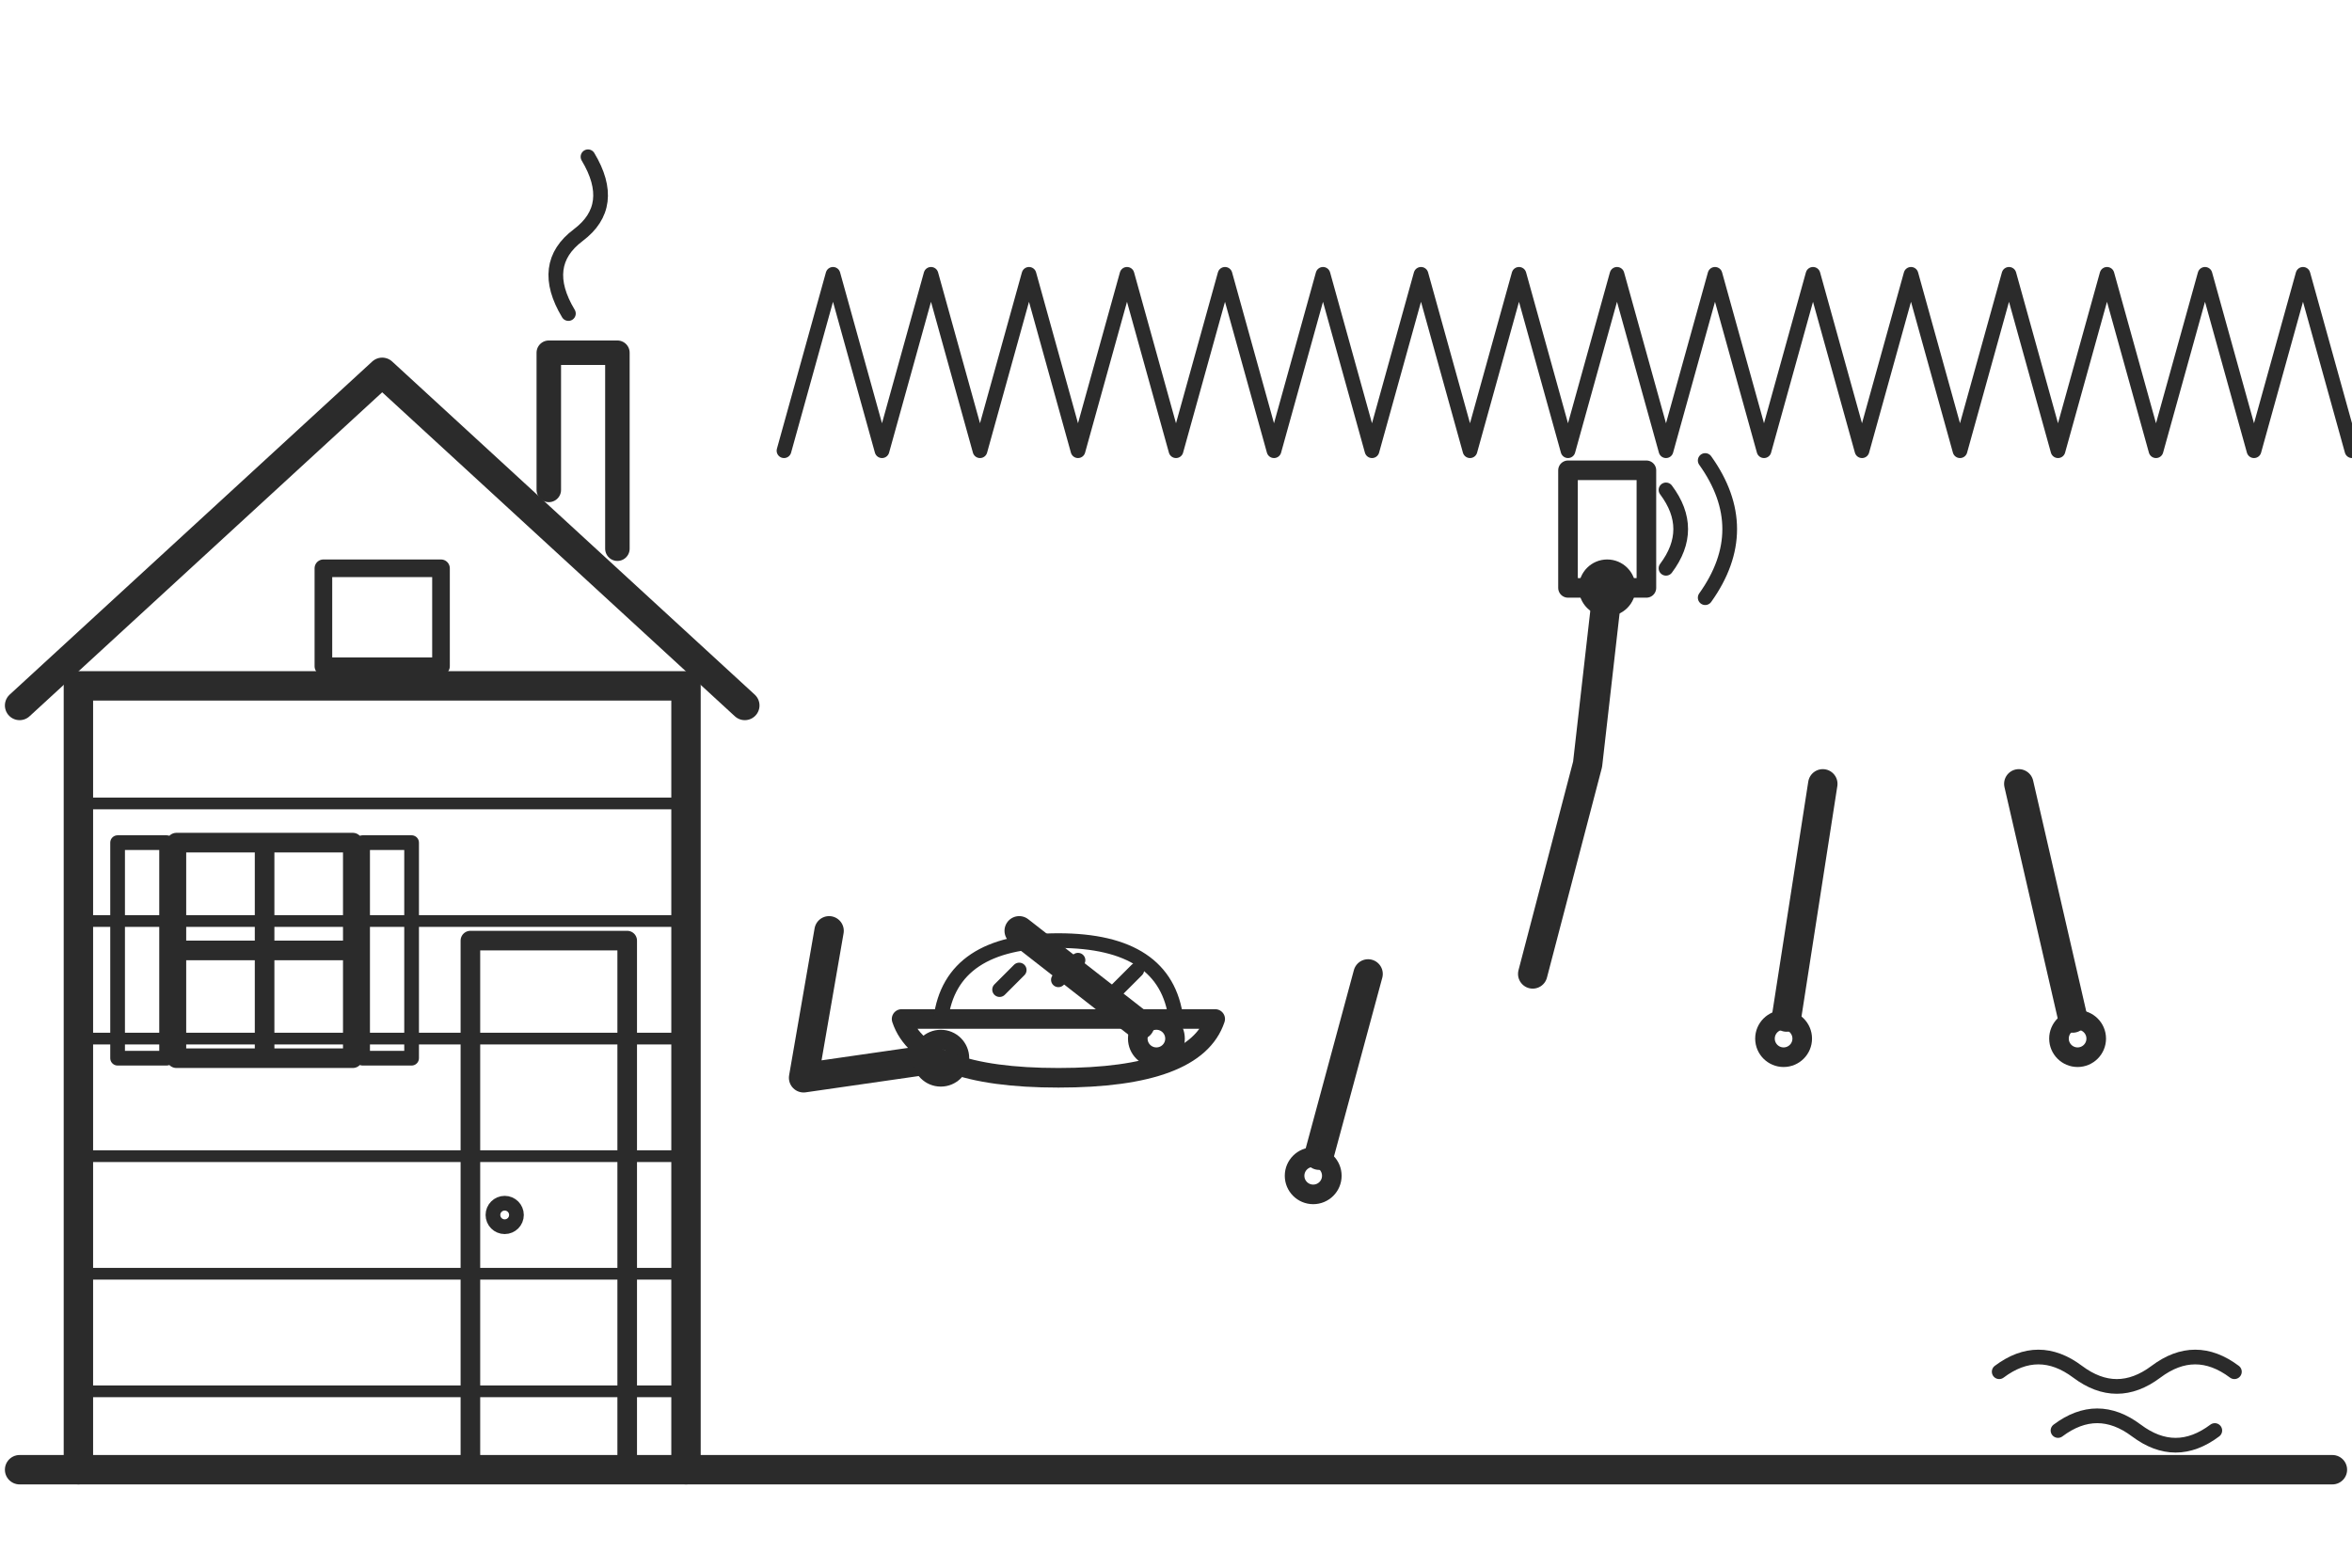
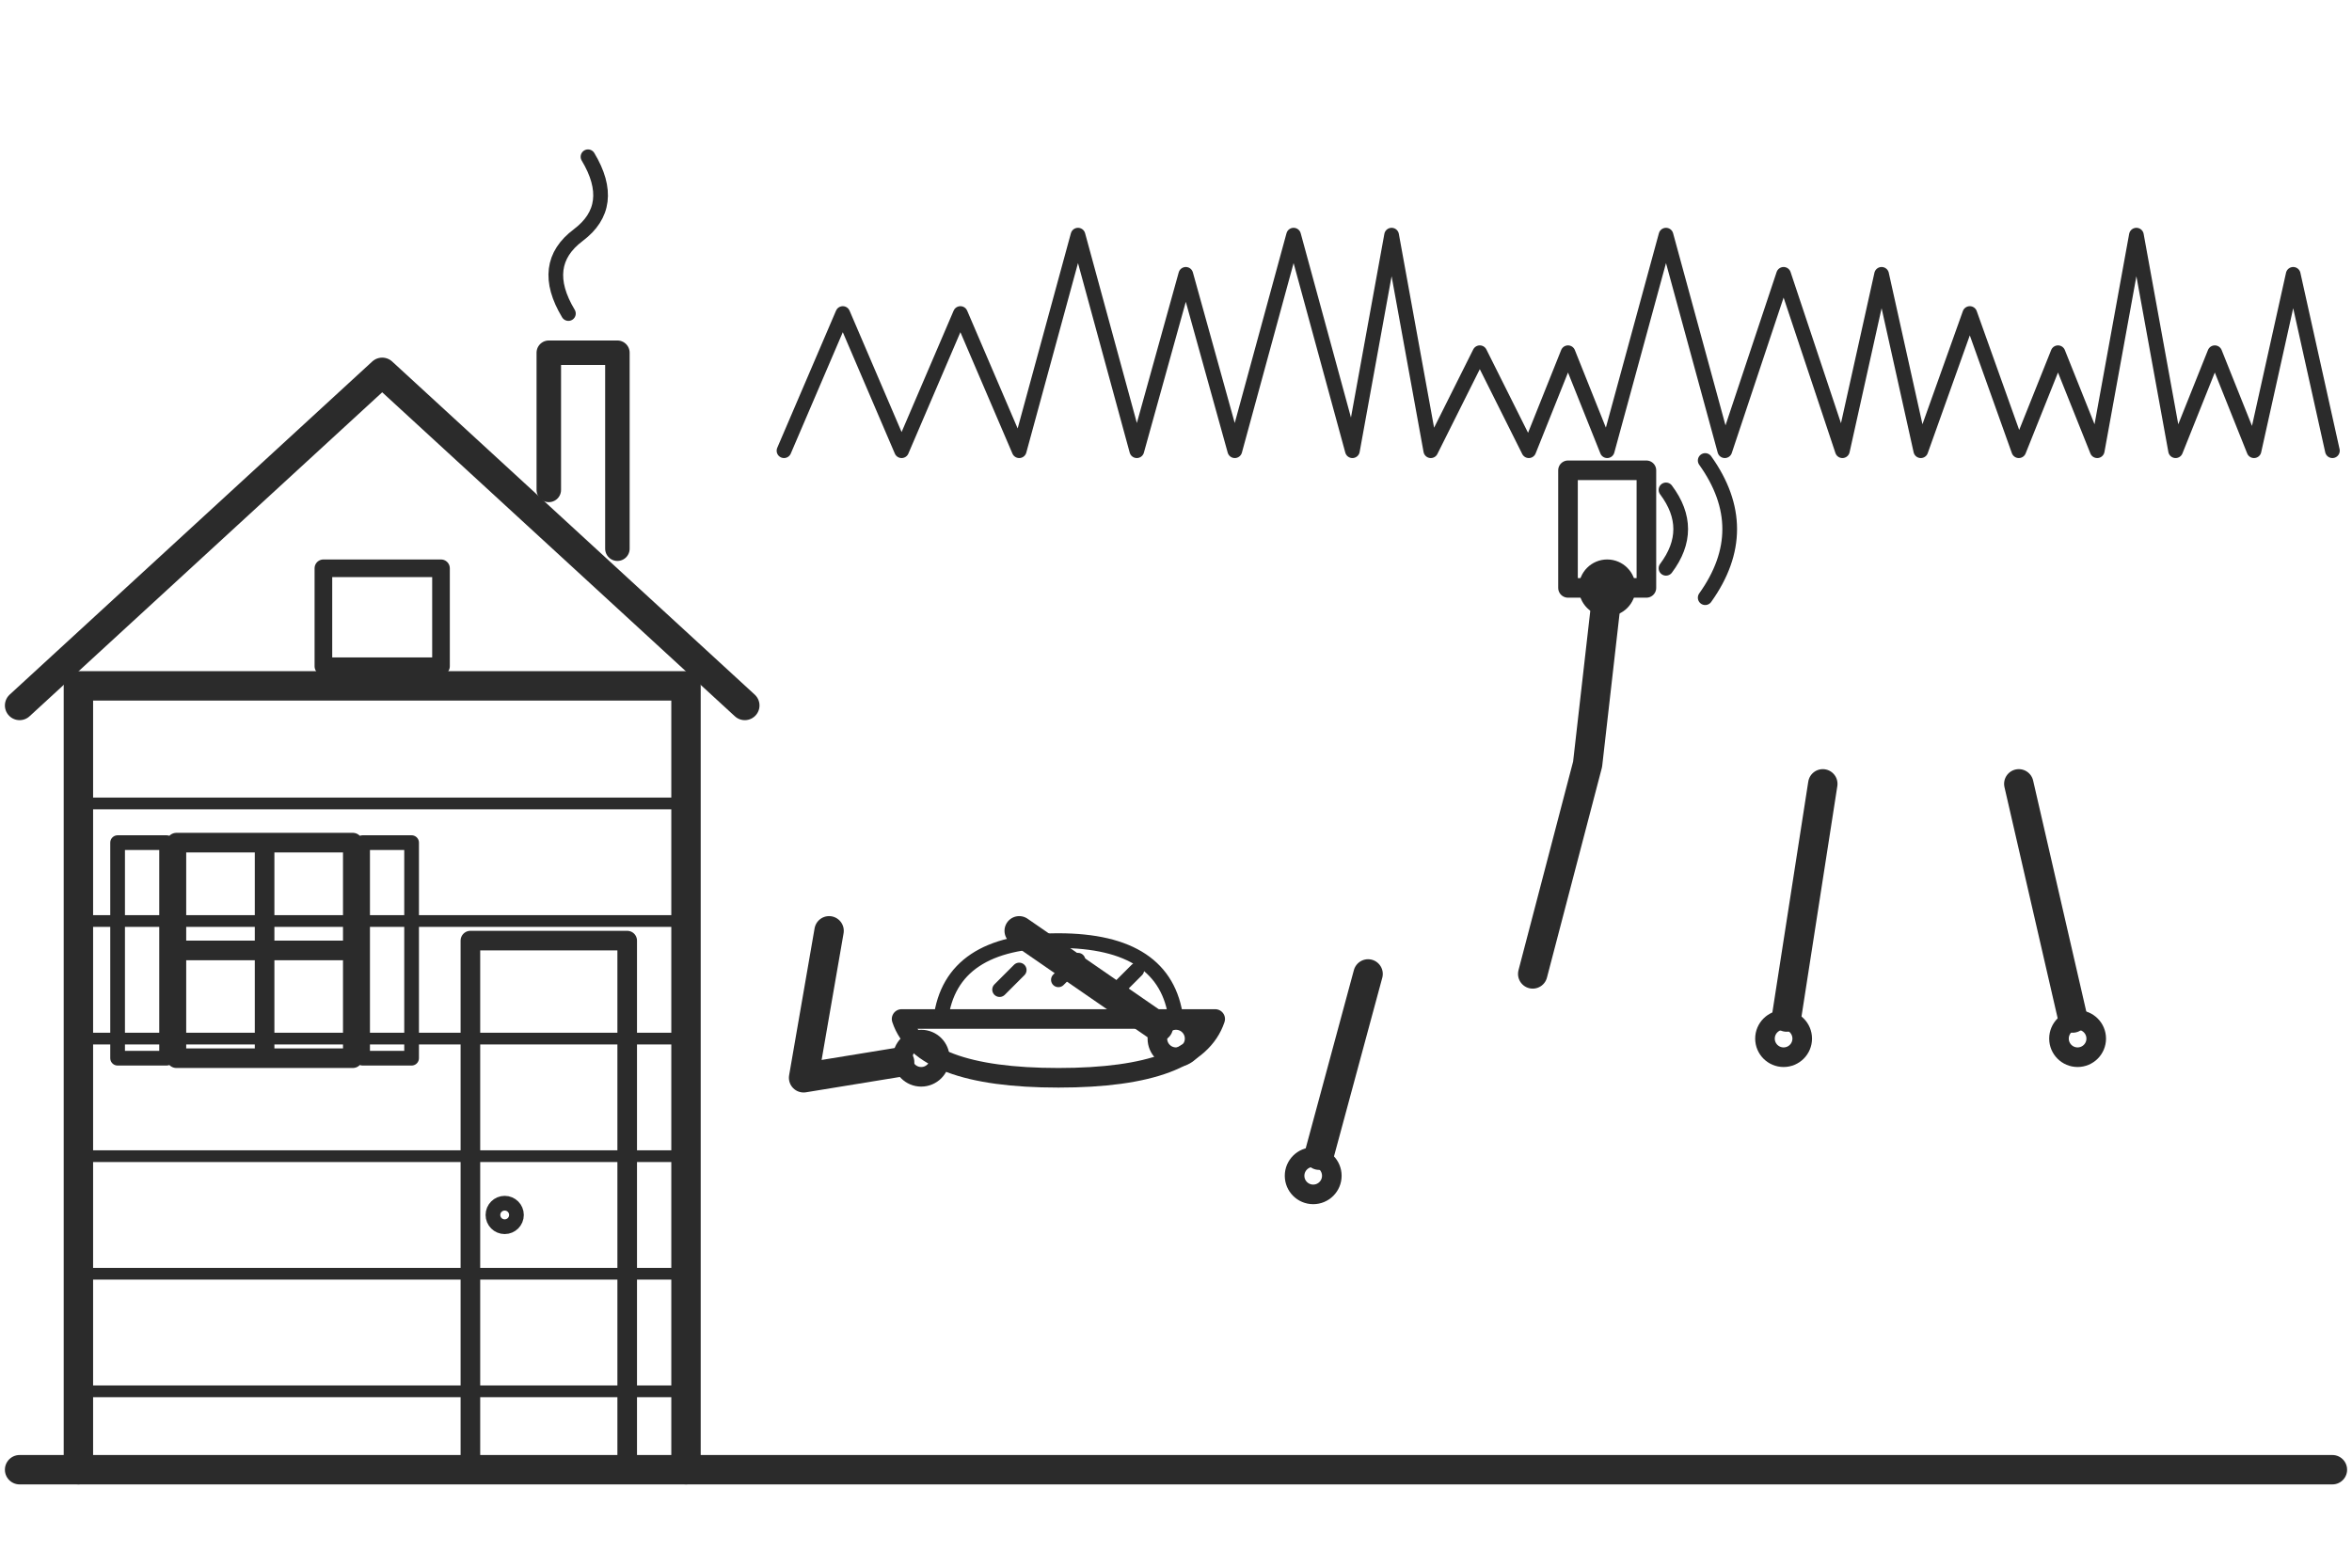
<svg xmlns="http://www.w3.org/2000/svg" viewBox="0 0 240 160">
+   <defs>
+     <clipPath id="L32-c1">
+       <path d="M60 0 H130 V160 H60 Z M90 94 H126 V112 H90 Z" clip-rule="evenodd" />
+     </clipPath>
+   </defs>
  <g fill="none" stroke="#2b2b2b" stroke-width="3" stroke-linecap="round" stroke-linejoin="round">
    <path d="M8 150 V70 H70 V150" />
    <path d="M2 72 L39 38 L76 72" stroke-width="3" />
    <path d="M8 82 H70 M8 94 H70 M8 106 H70 M8 118 H70 M8 130 H70 M8 142 H70" stroke-width="1.2" />
    <path d="M18 86 H36 V108 H18 Z M27 86 V108 M18 97 H36" stroke-width="2" />
    <path d="M12 86 H17 V108 H12 Z M37 86 H42 V108 H37 Z" stroke-width="1.5" />
    <path d="M48 150 V96 H64 V150" stroke-width="2" />
    <circle cx="51.5" cy="124" r="1.2" stroke-width="1.5" />
    <path d="M33 58 H45 V68 H33 Z" stroke-width="1.8" />
    <path d="M56 50 V36 H63 V56" stroke-width="2.5" />
    <path d="M58 32 Q55 27 59 24 Q63 21 60 16" stroke-width="1.5" />
-     <path d="M80 46 L85 28 L90 46 L95 28 L100 46 L105 28 L110 46 L115 28 L120 46 L125 28 L130 46 L135 28 L140 46 L145 28 L150 46 L155 28 L160 46 L165 28 L170 46 L175 28 L180 46 L185 28 L190 46 L195 28 L200 46 L205 28 L210 46 L215 28 L220 46 L225 28 L230 46 L235 28 L240 46" stroke-width="1.5" />
-     <path d="M204 140 q4 -3 8 0 t8 0 t8 0 M210 146 q4 -3 8 0 t8 0" stroke-width="1.5" />
-     <use href="#babushka-noarms" x="74" y="50" width="40" height="100" />
-     <path d="M84.6 95 L82 110 L93.8 108.3" />
-     <circle cx="96" cy="108" r="1.9" stroke-width="2" />
-     <path d="M104 95 L116.3 104.6" />
-     <circle cx="118" cy="106" r="1.9" stroke-width="2" />
+     <path d="M80 46 L86.0 32 L92 46 L98.0 32 L104 46 L110.0 24 L116 46 L121.0 28 L126 46 L132.0 24 L138 46 L142.0 24 L146 46 L151.0 36 L156 46 L160.0 36 L164 46 L170.0 24 L176 46 L182.0 28 L188 46 L192.0 28 L196 46 L201.0 32 L206 46 L210.0 36 L214 46 L218.0 24 L222 46 L226.0 36 L230 46 L234.0 28 L238 46" stroke-width="1.5" />
+     <g clip-path="url(#L32-c1)">
+       <use href="#babushka-noarms" x="74" y="50" width="40" height="100" />
+     </g>
+     <path d="M84.6 95 L82 110 L91.8 108.4" />
+     <circle cx="94" cy="108" r="1.9" stroke-width="2" />
+     <path d="M104 95 L118.2 104.8" />
+     <circle cx="120" cy="106" r="1.9" stroke-width="2" />
    <path d="M92 104 H124 Q122 110 108 110 Q94 110 92 104 Z" stroke-width="2" />
    <path d="M96 104 Q97 96 108 96 Q119 96 120 104 M102 101 L104 99 M108 100 L110 98 M114 101 L116 99" stroke-width="1.5" />
    <use href="#misha-noarms" x="128" y="50" width="40" height="100" />
    <path d="M139.6 99.4 L134.6 117.9" />
    <circle cx="134" cy="120" r="1.9" stroke-width="2" />
    <path d="M156.4 99.4 L162 78 L163.8 62.2" />
    <circle cx="164" cy="60" r="1.9" stroke-width="2" />
    <path d="M160 48 H168 V60 H160 Z" stroke-width="2" />
    <path d="M170 50 Q173 54 170 58 M174 47 Q179 54 174 61" stroke-width="1.5" />
    <use href="#wang-noarms" x="176" y="50" width="40" height="100" />
    <path d="M186 80 L182.3 103.8" />
    <circle cx="182" cy="106" r="1.9" stroke-width="2" />
    <path d="M206 80 L211.5 103.9" />
    <circle cx="212" cy="106" r="1.9" stroke-width="2" />
    <path d="M2 150 H238" />
  </g>
</svg>
